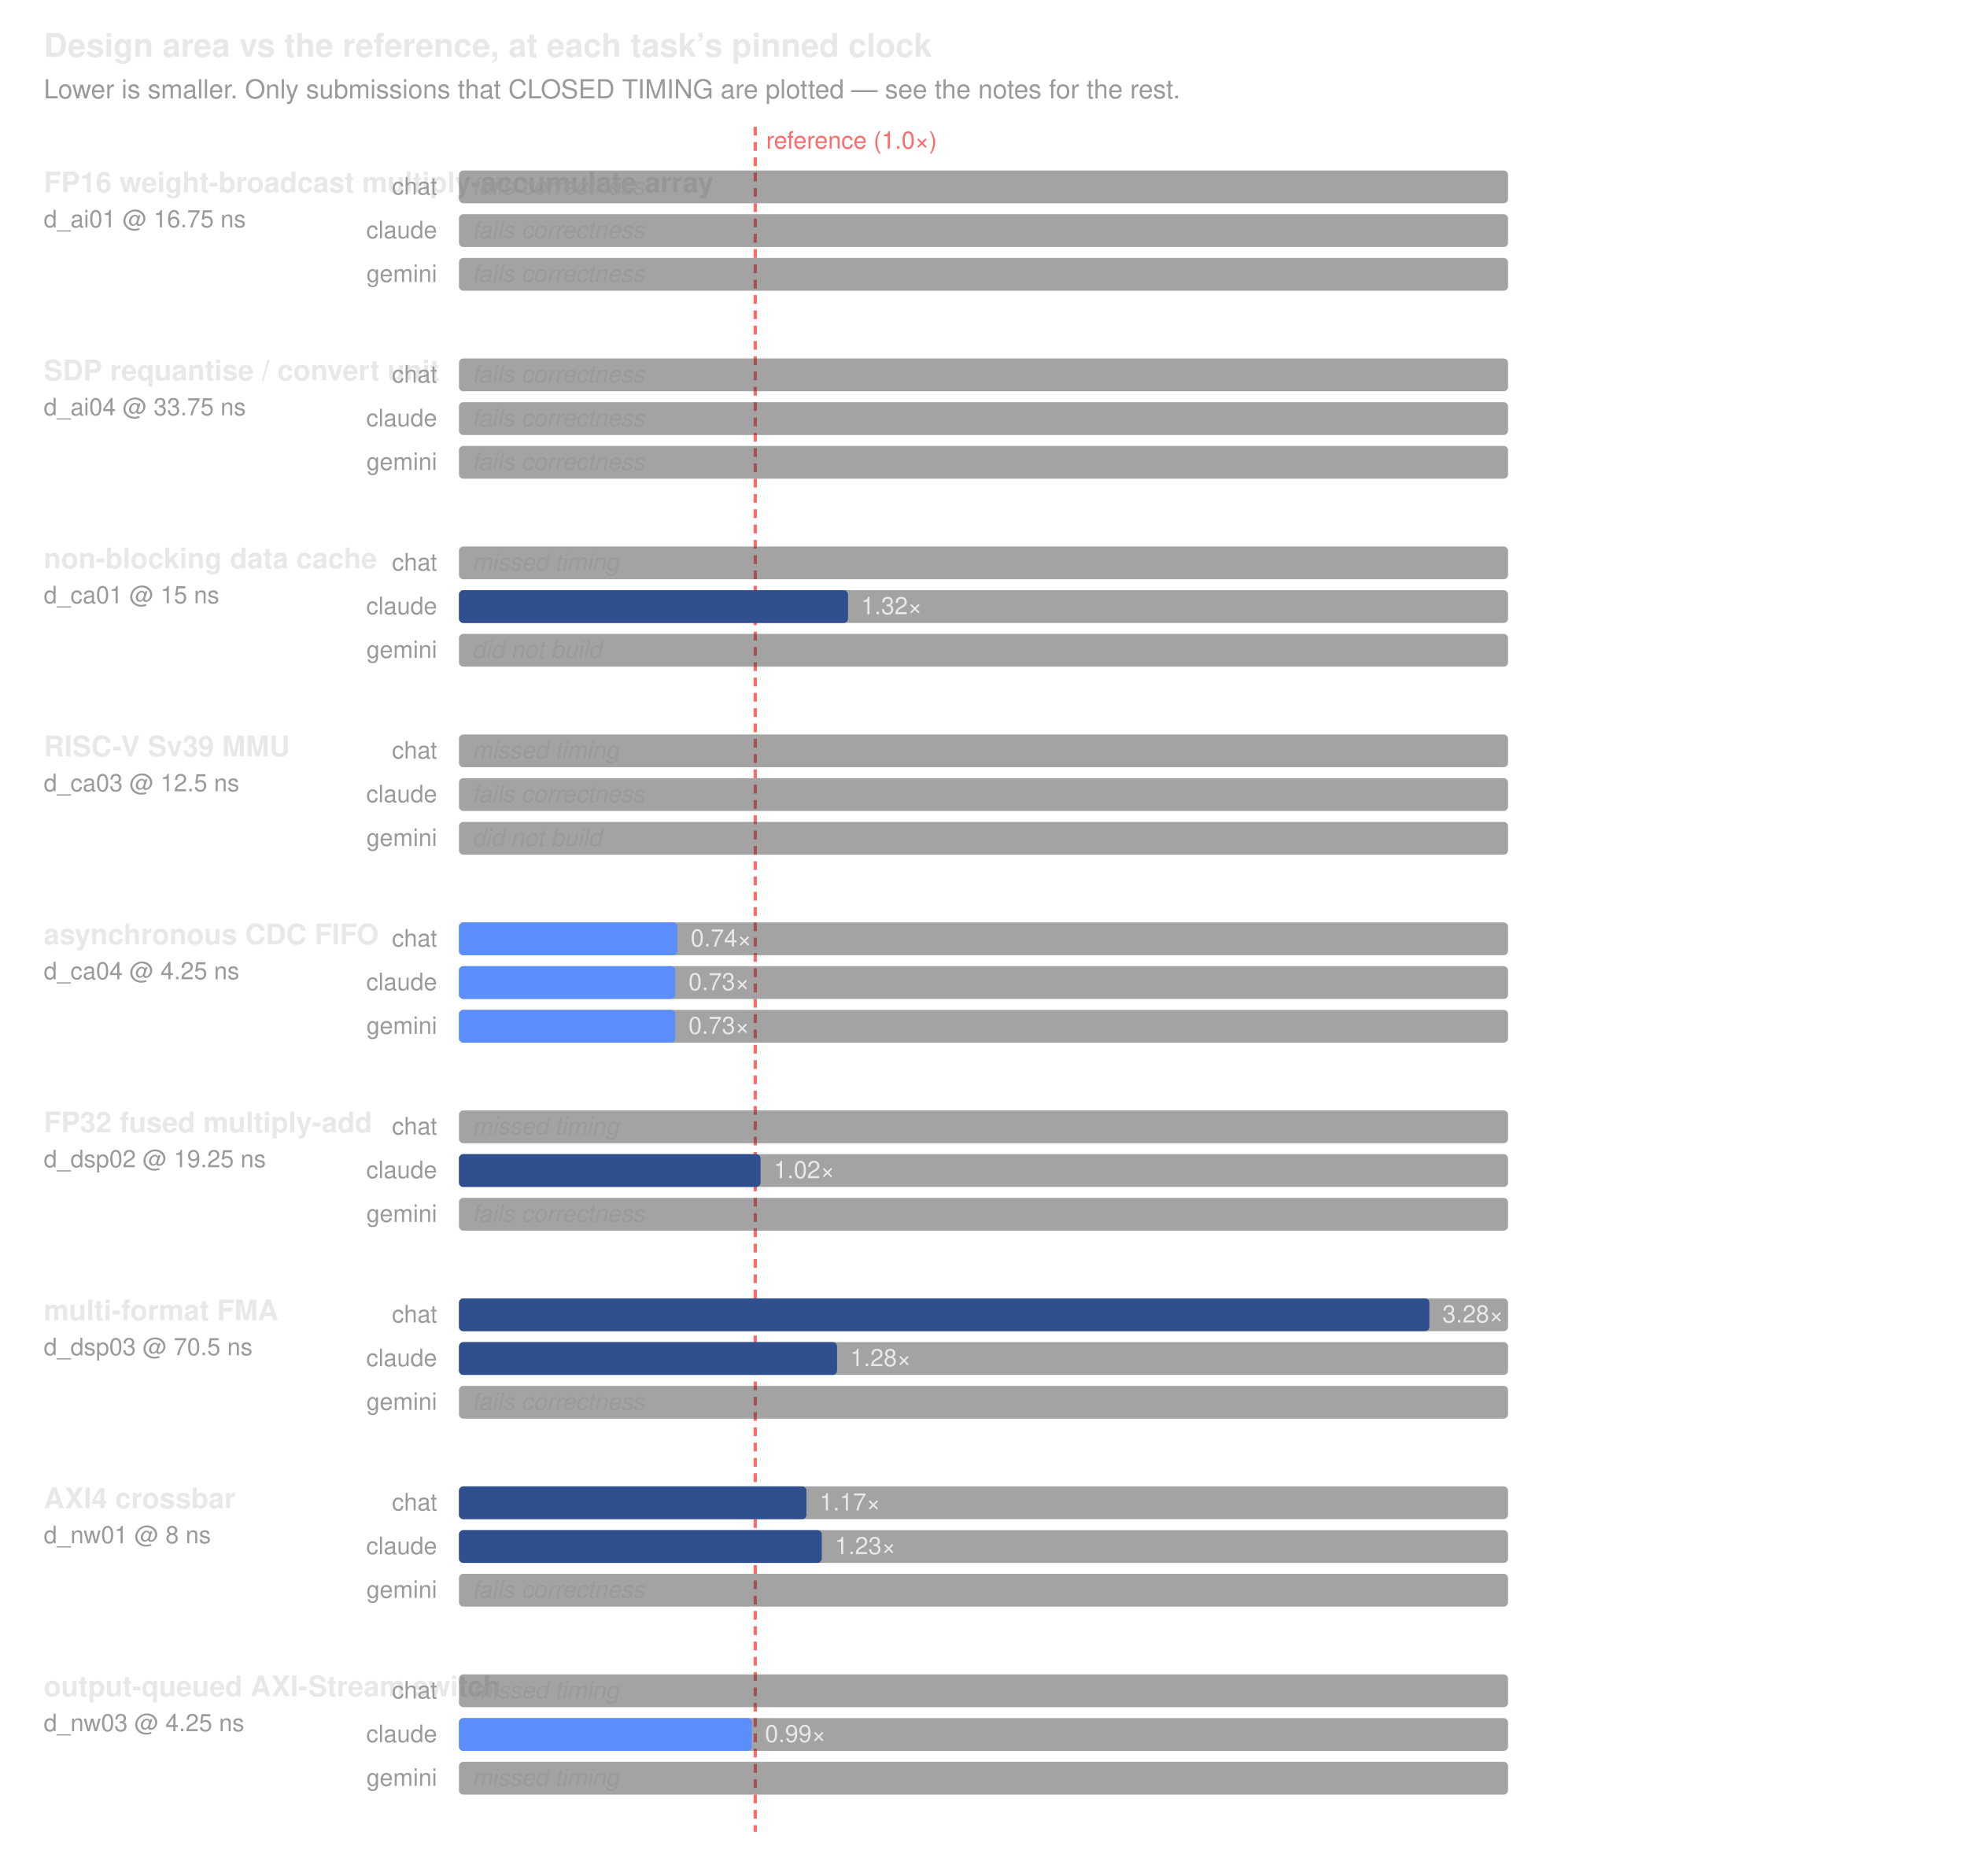
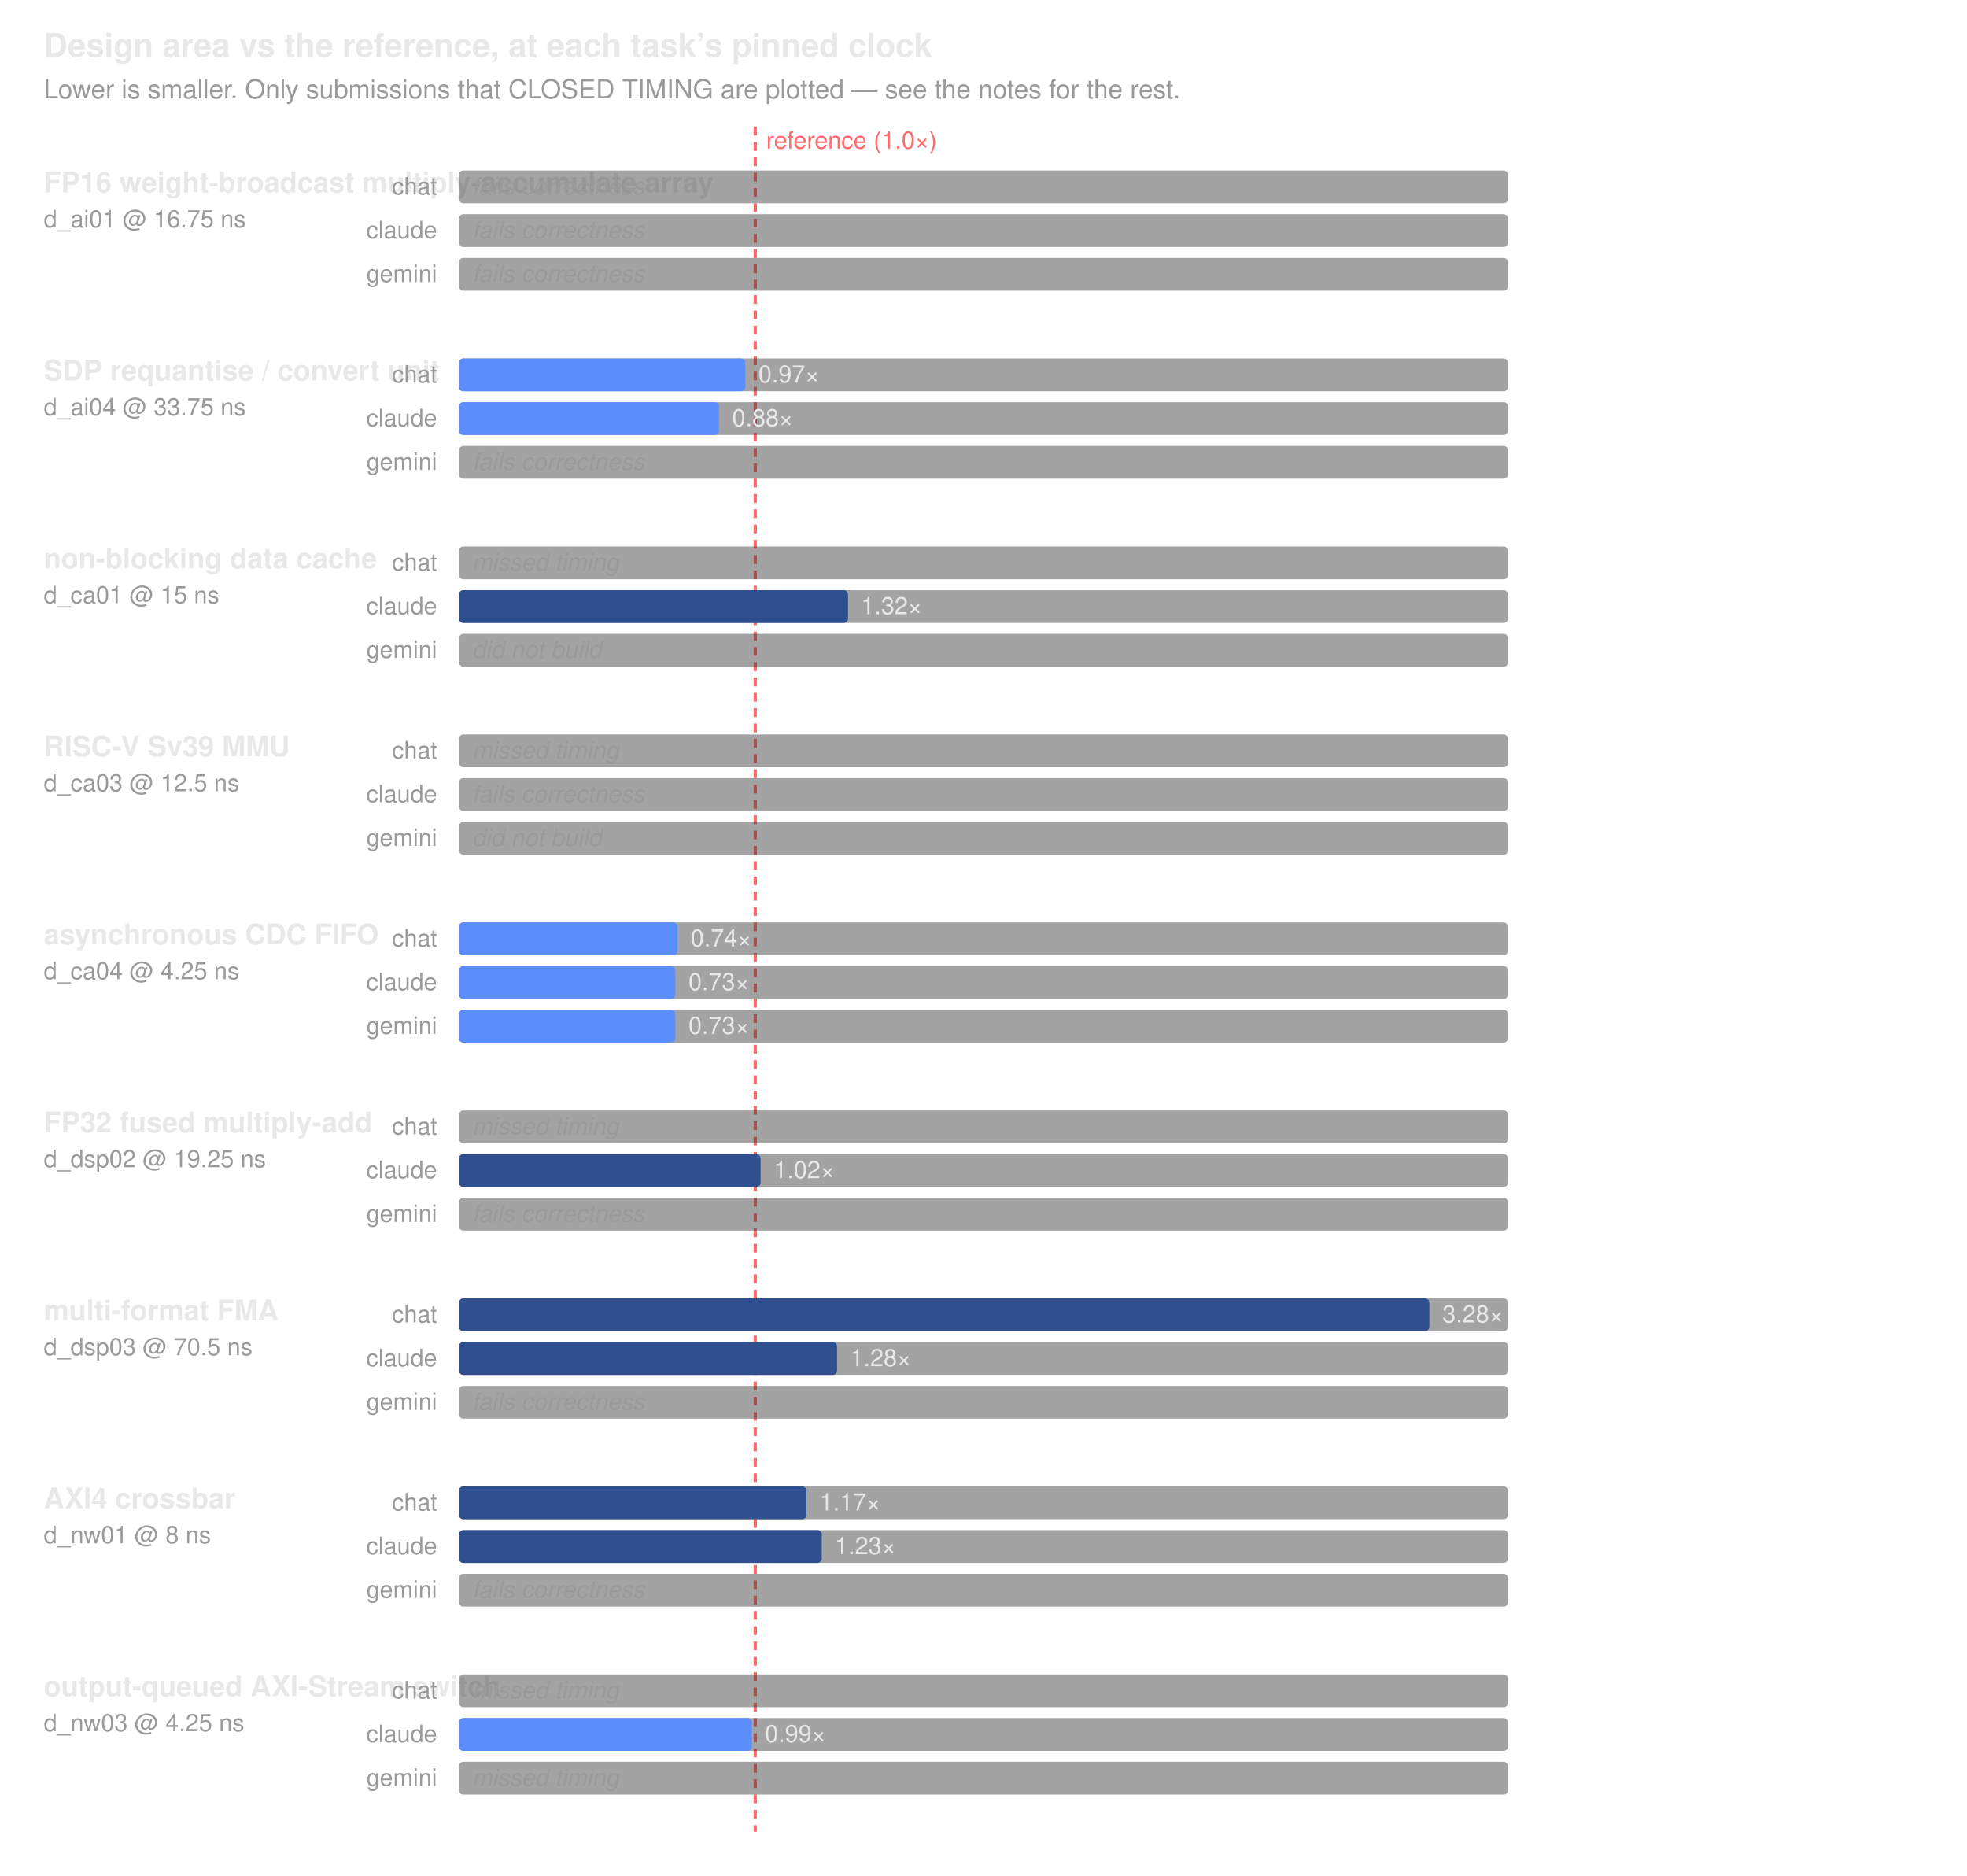
<svg xmlns="http://www.w3.org/2000/svg" viewBox="0 0 900 858" font-family="-apple-system,BlinkMacSystemFont,Segoe UI,Helvetica,Arial,sans-serif">
  <rect width="900" height="858" fill="none" />
  <text x="20" y="26" fill="#e8e8e8" font-size="15" font-weight="600">Design area vs the reference, at each task’s pinned clock</text>
  <text x="20" y="45" fill="#9a9a9a" font-size="12">Lower is smaller. Only submissions that CLOSED TIMING are plotted — see the notes for the rest.</text>
  <line x1="345.57" y1="58" x2="345.57" y2="838" stroke="#ff6b6b" stroke-width="1.5" stroke-dasharray="4 3" />
  <text x="350.57" y="68" fill="#ff6b6b" font-size="11">reference (1.0×)</text>
  <text x="20" y="88" fill="#e8e8e8" font-size="13" font-weight="600">FP16 weight-broadcast multiply-accumulate array</text>
  <text x="20" y="104" fill="#9a9a9a" font-size="11">d_ai01 @ 16.75 ns</text>
  <text x="200" y="89" fill="#9a9a9a" font-size="11" text-anchor="end">chat</text>
  <rect x="210" y="78" width="480" height="15" rx="2" fill="#333" opacity="0.45" />
  <text x="216" y="89" fill="#9a9a9a" font-size="11" font-style="italic">fails correctness</text>
  <text x="200" y="109" fill="#9a9a9a" font-size="11" text-anchor="end">claude</text>
  <rect x="210" y="98" width="480" height="15" rx="2" fill="#333" opacity="0.45" />
  <text x="216" y="109" fill="#9a9a9a" font-size="11" font-style="italic">fails correctness</text>
  <text x="200" y="129" fill="#9a9a9a" font-size="11" text-anchor="end">gemini</text>
  <rect x="210" y="118" width="480" height="15" rx="2" fill="#333" opacity="0.45" />
  <text x="216" y="129" fill="#9a9a9a" font-size="11" font-style="italic">fails correctness</text>
  <text x="20" y="174" fill="#e8e8e8" font-size="13" font-weight="600">SDP requantise / convert unit</text>
  <text x="20" y="190" fill="#9a9a9a" font-size="11">d_ai04 @ 33.75 ns</text>
  <text x="200" y="175" fill="#9a9a9a" font-size="11" text-anchor="end">chat</text>
  <rect x="210" y="164" width="480" height="15" rx="2" fill="#333" opacity="0.45" />
-   <text x="216" y="175" fill="#9a9a9a" font-size="11" font-style="italic">fails correctness</text>
+   <rect x="210" y="164" width="131" height="15" rx="2" fill="#5b8dfb" />
+   <text x="347" y="175" fill="#e8e8e8" font-size="11">0.97×</text>
  <text x="200" y="195" fill="#9a9a9a" font-size="11" text-anchor="end">claude</text>
  <rect x="210" y="184" width="480" height="15" rx="2" fill="#333" opacity="0.45" />
-   <text x="216" y="195" fill="#9a9a9a" font-size="11" font-style="italic">fails correctness</text>
+   <rect x="210" y="184" width="119" height="15" rx="2" fill="#5b8dfb" />
+   <text x="335" y="195" fill="#e8e8e8" font-size="11">0.88×</text>
  <text x="200" y="215" fill="#9a9a9a" font-size="11" text-anchor="end">gemini</text>
  <rect x="210" y="204" width="480" height="15" rx="2" fill="#333" opacity="0.45" />
  <text x="216" y="215" fill="#9a9a9a" font-size="11" font-style="italic">fails correctness</text>
  <text x="20" y="260" fill="#e8e8e8" font-size="13" font-weight="600">non-blocking data cache</text>
  <text x="20" y="276" fill="#9a9a9a" font-size="11">d_ca01 @ 15 ns</text>
  <text x="200" y="261" fill="#9a9a9a" font-size="11" text-anchor="end">chat</text>
  <rect x="210" y="250" width="480" height="15" rx="2" fill="#333" opacity="0.45" />
  <text x="216" y="261" fill="#9a9a9a" font-size="11" font-style="italic">missed timing</text>
  <text x="200" y="281" fill="#9a9a9a" font-size="11" text-anchor="end">claude</text>
  <rect x="210" y="270" width="480" height="15" rx="2" fill="#333" opacity="0.45" />
  <rect x="210" y="270" width="178" height="15" rx="2" fill="#2f4f8f" />
  <text x="394" y="281" fill="#e8e8e8" font-size="11">1.32×</text>
  <text x="200" y="301" fill="#9a9a9a" font-size="11" text-anchor="end">gemini</text>
  <rect x="210" y="290" width="480" height="15" rx="2" fill="#333" opacity="0.45" />
  <text x="216" y="301" fill="#9a9a9a" font-size="11" font-style="italic">did not build</text>
  <text x="20" y="346" fill="#e8e8e8" font-size="13" font-weight="600">RISC-V Sv39 MMU</text>
  <text x="20" y="362" fill="#9a9a9a" font-size="11">d_ca03 @ 12.5 ns</text>
  <text x="200" y="347" fill="#9a9a9a" font-size="11" text-anchor="end">chat</text>
  <rect x="210" y="336" width="480" height="15" rx="2" fill="#333" opacity="0.45" />
  <text x="216" y="347" fill="#9a9a9a" font-size="11" font-style="italic">missed timing</text>
  <text x="200" y="367" fill="#9a9a9a" font-size="11" text-anchor="end">claude</text>
  <rect x="210" y="356" width="480" height="15" rx="2" fill="#333" opacity="0.45" />
  <text x="216" y="367" fill="#9a9a9a" font-size="11" font-style="italic">fails correctness</text>
  <text x="200" y="387" fill="#9a9a9a" font-size="11" text-anchor="end">gemini</text>
  <rect x="210" y="376" width="480" height="15" rx="2" fill="#333" opacity="0.45" />
  <text x="216" y="387" fill="#9a9a9a" font-size="11" font-style="italic">did not build</text>
  <text x="20" y="432" fill="#e8e8e8" font-size="13" font-weight="600">asynchronous CDC FIFO</text>
  <text x="20" y="448" fill="#9a9a9a" font-size="11">d_ca04 @ 4.25 ns</text>
  <text x="200" y="433" fill="#9a9a9a" font-size="11" text-anchor="end">chat</text>
  <rect x="210" y="422" width="480" height="15" rx="2" fill="#333" opacity="0.45" />
  <rect x="210" y="422" width="100" height="15" rx="2" fill="#5b8dfb" />
  <text x="316" y="433" fill="#e8e8e8" font-size="11">0.74×</text>
  <text x="200" y="453" fill="#9a9a9a" font-size="11" text-anchor="end">claude</text>
  <rect x="210" y="442" width="480" height="15" rx="2" fill="#333" opacity="0.45" />
  <rect x="210" y="442" width="99" height="15" rx="2" fill="#5b8dfb" />
  <text x="315" y="453" fill="#e8e8e8" font-size="11">0.73×</text>
  <text x="200" y="473" fill="#9a9a9a" font-size="11" text-anchor="end">gemini</text>
  <rect x="210" y="462" width="480" height="15" rx="2" fill="#333" opacity="0.45" />
  <rect x="210" y="462" width="99" height="15" rx="2" fill="#5b8dfb" />
  <text x="315" y="473" fill="#e8e8e8" font-size="11">0.73×</text>
  <text x="20" y="518" fill="#e8e8e8" font-size="13" font-weight="600">FP32 fused multiply-add</text>
  <text x="20" y="534" fill="#9a9a9a" font-size="11">d_dsp02 @ 19.25 ns</text>
  <text x="200" y="519" fill="#9a9a9a" font-size="11" text-anchor="end">chat</text>
  <rect x="210" y="508" width="480" height="15" rx="2" fill="#333" opacity="0.45" />
  <text x="216" y="519" fill="#9a9a9a" font-size="11" font-style="italic">missed timing</text>
  <text x="200" y="539" fill="#9a9a9a" font-size="11" text-anchor="end">claude</text>
  <rect x="210" y="528" width="480" height="15" rx="2" fill="#333" opacity="0.45" />
  <rect x="210" y="528" width="138" height="15" rx="2" fill="#2f4f8f" />
  <text x="354" y="539" fill="#e8e8e8" font-size="11">1.02×</text>
  <text x="200" y="559" fill="#9a9a9a" font-size="11" text-anchor="end">gemini</text>
  <rect x="210" y="548" width="480" height="15" rx="2" fill="#333" opacity="0.45" />
  <text x="216" y="559" fill="#9a9a9a" font-size="11" font-style="italic">fails correctness</text>
  <text x="20" y="604" fill="#e8e8e8" font-size="13" font-weight="600">multi-format FMA</text>
  <text x="20" y="620" fill="#9a9a9a" font-size="11">d_dsp03 @ 70.5 ns</text>
  <text x="200" y="605" fill="#9a9a9a" font-size="11" text-anchor="end">chat</text>
  <rect x="210" y="594" width="480" height="15" rx="2" fill="#333" opacity="0.45" />
  <rect x="210" y="594" width="444" height="15" rx="2" fill="#2f4f8f" />
  <text x="660" y="605" fill="#e8e8e8" font-size="11">3.28×</text>
  <text x="200" y="625" fill="#9a9a9a" font-size="11" text-anchor="end">claude</text>
  <rect x="210" y="614" width="480" height="15" rx="2" fill="#333" opacity="0.45" />
  <rect x="210" y="614" width="173" height="15" rx="2" fill="#2f4f8f" />
  <text x="389" y="625" fill="#e8e8e8" font-size="11">1.28×</text>
  <text x="200" y="645" fill="#9a9a9a" font-size="11" text-anchor="end">gemini</text>
  <rect x="210" y="634" width="480" height="15" rx="2" fill="#333" opacity="0.45" />
  <text x="216" y="645" fill="#9a9a9a" font-size="11" font-style="italic">fails correctness</text>
  <text x="20" y="690" fill="#e8e8e8" font-size="13" font-weight="600">AXI4 crossbar</text>
  <text x="20" y="706" fill="#9a9a9a" font-size="11">d_nw01 @ 8 ns</text>
  <text x="200" y="691" fill="#9a9a9a" font-size="11" text-anchor="end">chat</text>
  <rect x="210" y="680" width="480" height="15" rx="2" fill="#333" opacity="0.45" />
  <rect x="210" y="680" width="159" height="15" rx="2" fill="#2f4f8f" />
  <text x="375" y="691" fill="#e8e8e8" font-size="11">1.17×</text>
  <text x="200" y="711" fill="#9a9a9a" font-size="11" text-anchor="end">claude</text>
  <rect x="210" y="700" width="480" height="15" rx="2" fill="#333" opacity="0.45" />
  <rect x="210" y="700" width="166" height="15" rx="2" fill="#2f4f8f" />
  <text x="382" y="711" fill="#e8e8e8" font-size="11">1.23×</text>
  <text x="200" y="731" fill="#9a9a9a" font-size="11" text-anchor="end">gemini</text>
  <rect x="210" y="720" width="480" height="15" rx="2" fill="#333" opacity="0.45" />
  <text x="216" y="731" fill="#9a9a9a" font-size="11" font-style="italic">fails correctness</text>
  <text x="20" y="776" fill="#e8e8e8" font-size="13" font-weight="600">output-queued AXI-Stream switch</text>
  <text x="20" y="792" fill="#9a9a9a" font-size="11">d_nw03 @ 4.25 ns</text>
  <text x="200" y="777" fill="#9a9a9a" font-size="11" text-anchor="end">chat</text>
  <rect x="210" y="766" width="480" height="15" rx="2" fill="#333" opacity="0.45" />
  <text x="216" y="777" fill="#9a9a9a" font-size="11" font-style="italic">missed timing</text>
  <text x="200" y="797" fill="#9a9a9a" font-size="11" text-anchor="end">claude</text>
  <rect x="210" y="786" width="480" height="15" rx="2" fill="#333" opacity="0.45" />
  <rect x="210" y="786" width="134" height="15" rx="2" fill="#5b8dfb" />
  <text x="350" y="797" fill="#e8e8e8" font-size="11">0.99×</text>
  <text x="200" y="817" fill="#9a9a9a" font-size="11" text-anchor="end">gemini</text>
  <rect x="210" y="806" width="480" height="15" rx="2" fill="#333" opacity="0.45" />
  <text x="216" y="817" fill="#9a9a9a" font-size="11" font-style="italic">missed timing</text>
</svg>
